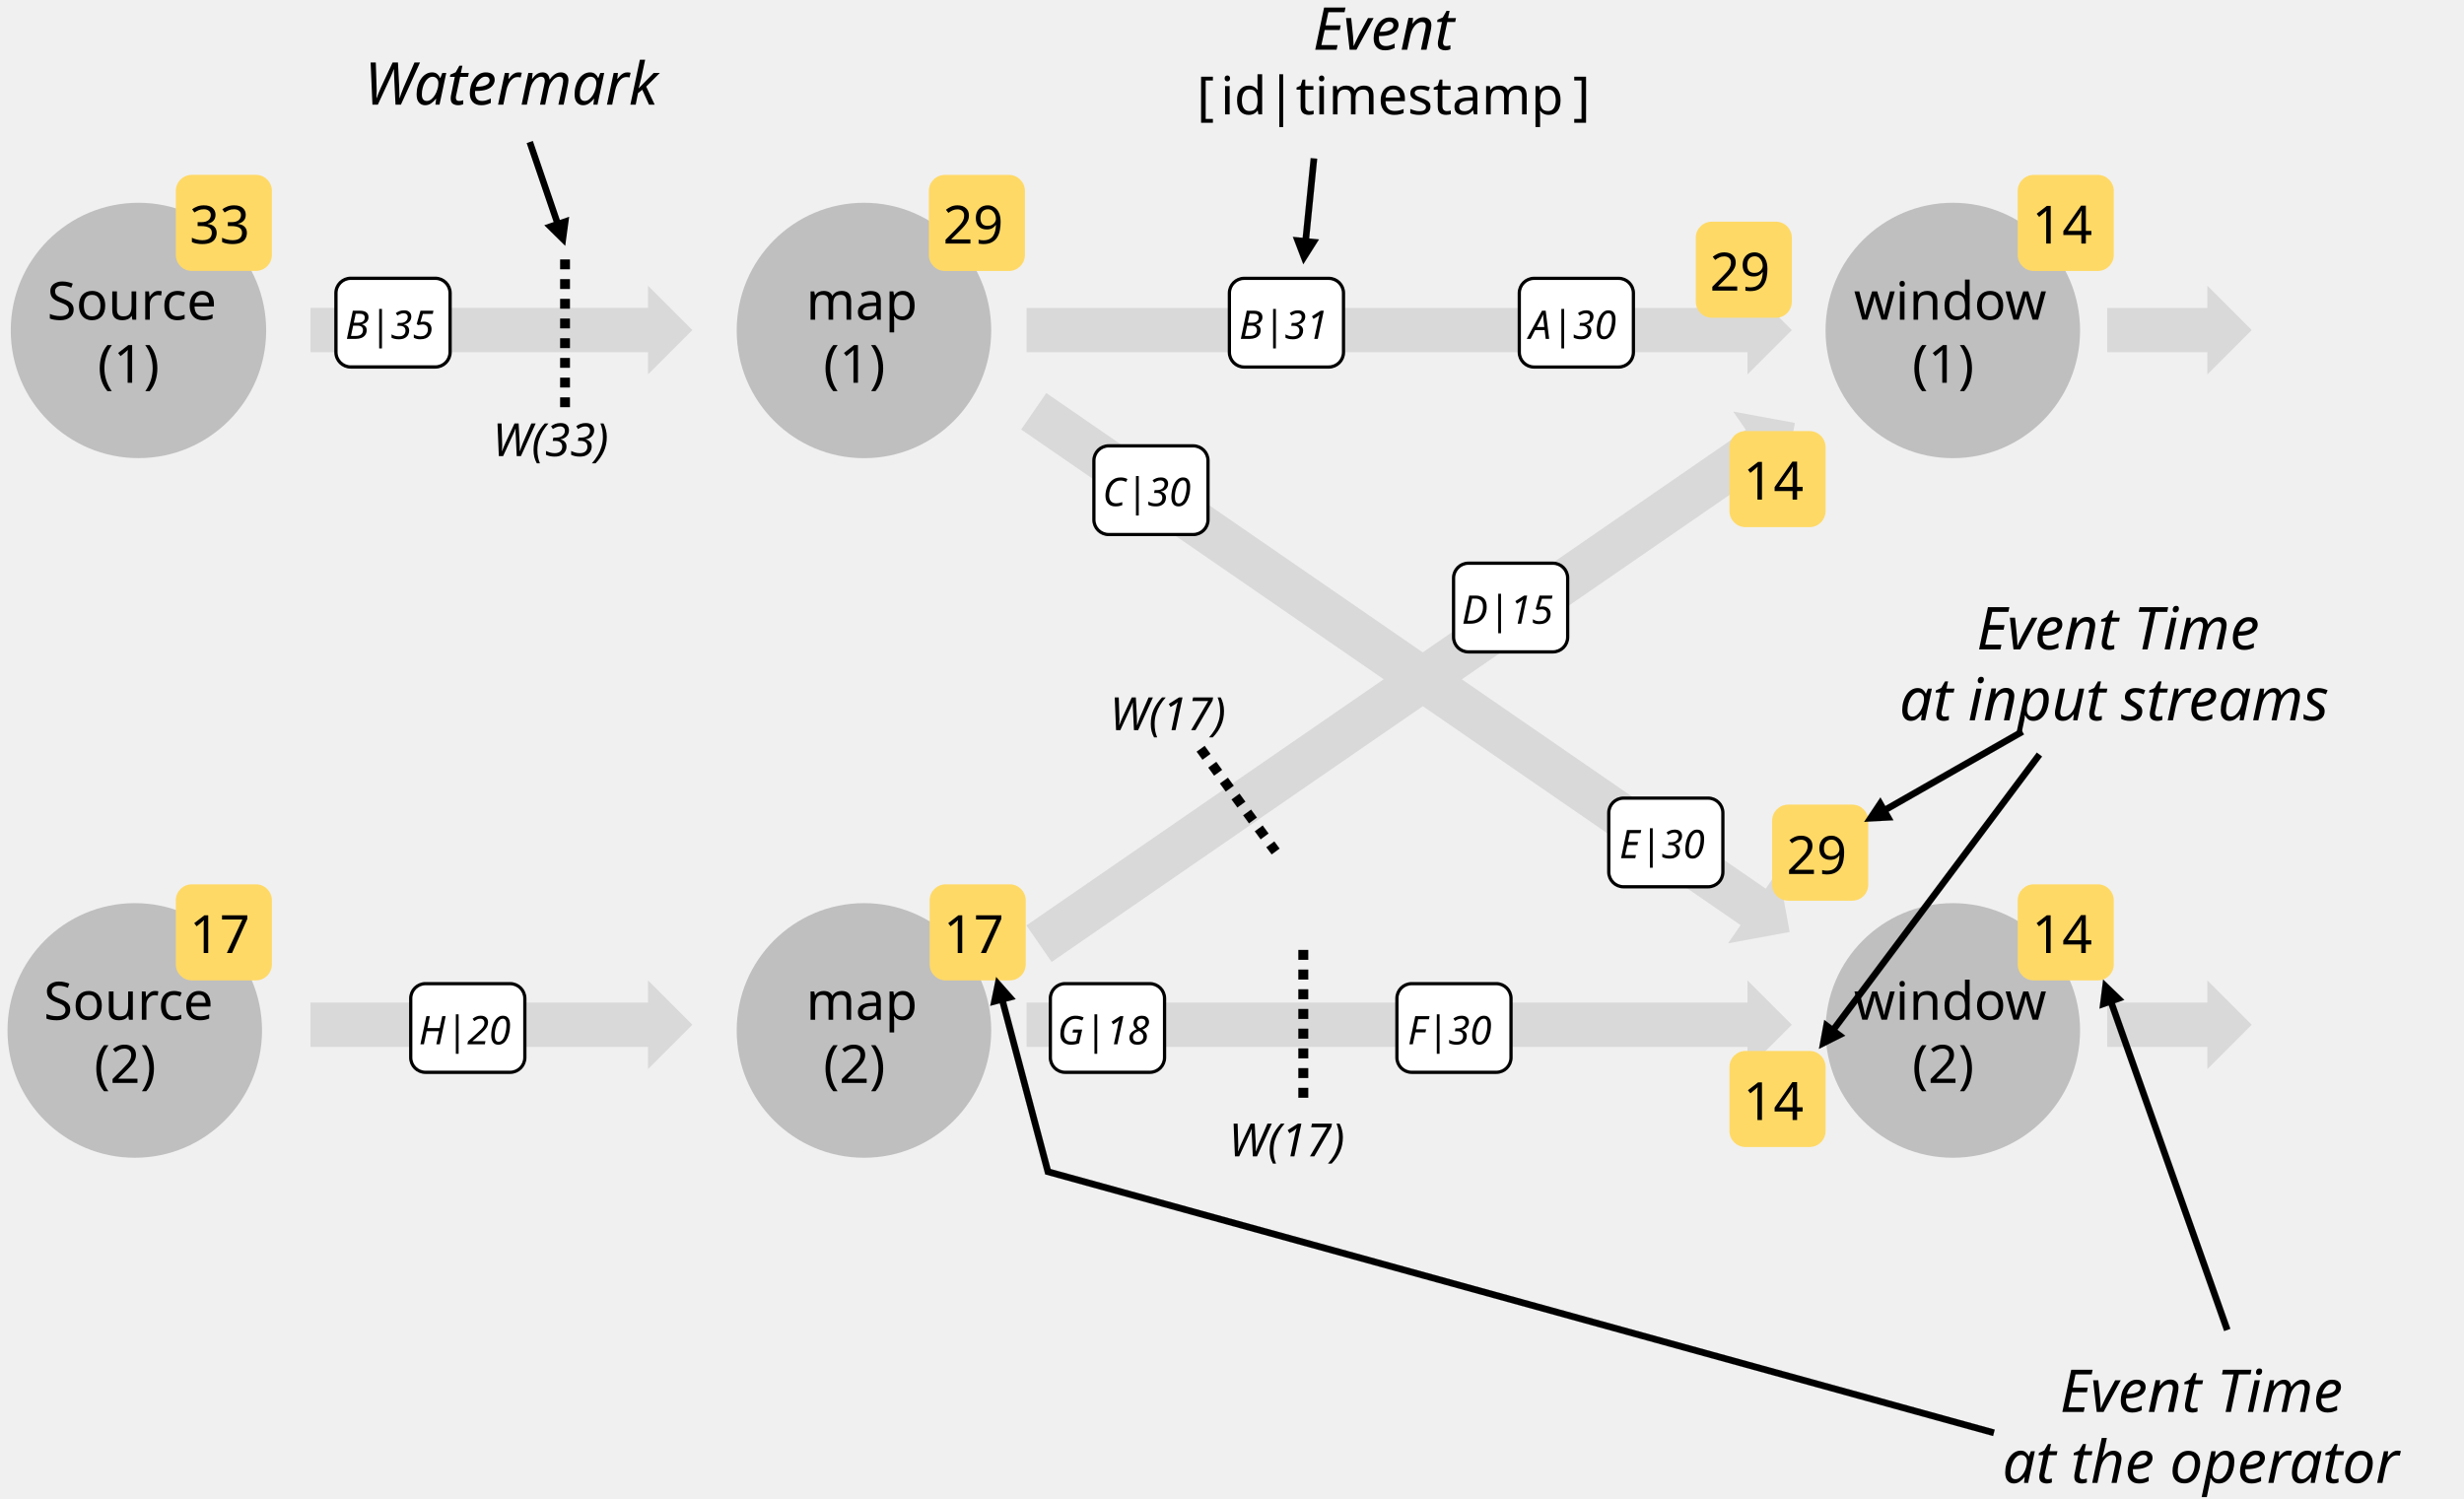
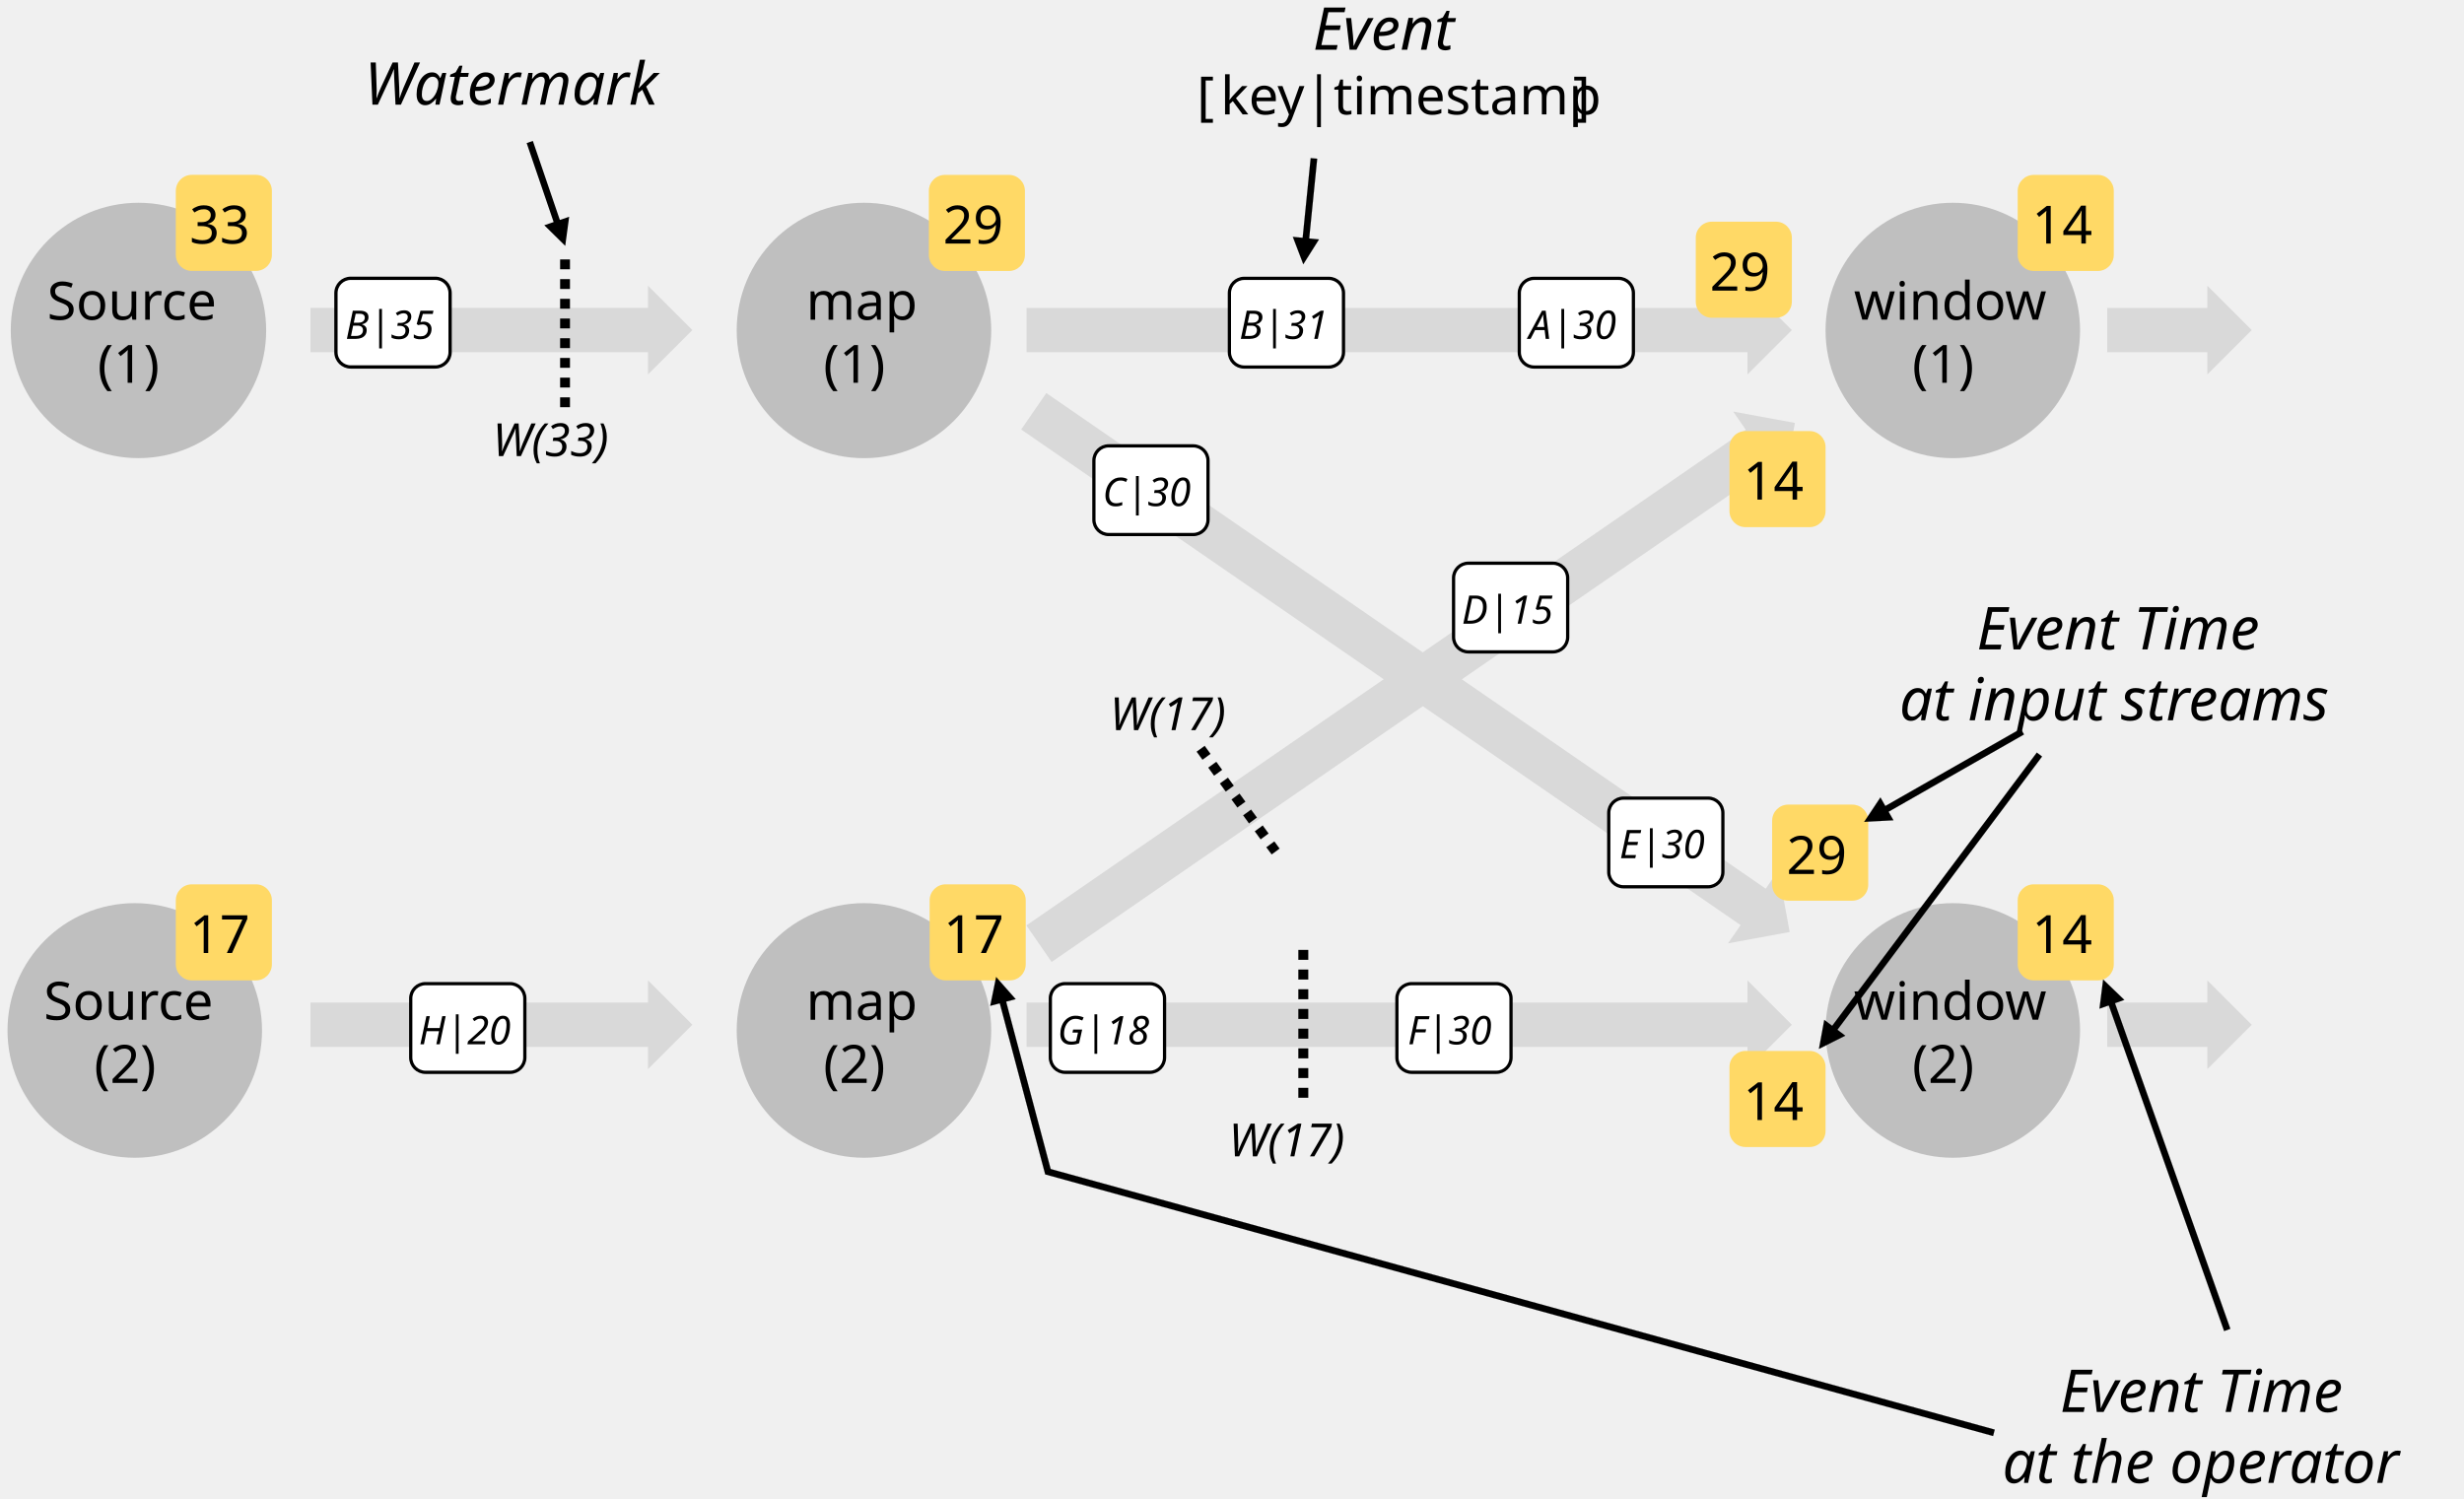
<svg xmlns="http://www.w3.org/2000/svg" version="1.1" width="468.91" height="285.2" id="svg2">
  <defs id="defs4" />
  <g transform="translate(-355.6178,-283.0467)" id="layer1">
    <g transform="translate(229.7552,151.6857)" id="g2989">
      <path d="m 127.91,194.247 c 0,-13.417 10.886,-24.294 24.303,-24.294 13.417,0 24.303,10.876 24.303,24.294 0,13.427 -10.886,24.303 -24.303,24.303 -13.417,0 -24.303,-10.876 -24.303,-24.303" id="path2991" style="fill:#bfbfbf;fill-opacity:1;fill-rule:evenodd;stroke:none" />
      <text x="134.831" y="192.208" id="text2993" xml:space="preserve" style="font-size:10.051px;font-style:normal;font-weight:normal;text-align:start;text-anchor:start;fill:#000000;font-family:Verdana">Source</text>
      <text x="144.432" y="204.21" id="text2995" xml:space="preserve" style="font-size:10.051px;font-style:normal;font-weight:normal;text-align:start;text-anchor:start;fill:#000000;font-family:Verdana">(1)</text>
      <path d="m 127.291,327.473 c 0,-13.37 10.839,-24.228 24.228,-24.228 13.37,0 24.209,10.858 24.209,24.228 0,13.389 -10.839,24.228 -24.209,24.228 -13.389,0 -24.228,-10.839 -24.228,-24.228" id="path2997" style="fill:#bfbfbf;fill-opacity:1;fill-rule:evenodd;stroke:none" />
      <text x="134.183" y="325.449" id="text2999" xml:space="preserve" style="font-size:10.051px;font-style:normal;font-weight:normal;text-align:start;text-anchor:start;fill:#000000;font-family:Verdana">Source</text>
      <text x="143.785" y="337.451" id="text3001" xml:space="preserve" style="font-size:10.051px;font-style:normal;font-weight:normal;text-align:start;text-anchor:start;fill:#000000;font-family:Verdana">(2)</text>
      <path d="m 266.059,194.256 c 0,-13.427 10.839,-24.303 24.228,-24.303 13.37,0 24.209,10.876 24.209,24.303 0,13.427 -10.839,24.303 -24.209,24.303 -13.389,0 -24.228,-10.876 -24.228,-24.303" id="path3003" style="fill:#bfbfbf;fill-opacity:1;fill-rule:evenodd;stroke:none" />
      <text x="279.258" y="192.208" id="text3005" xml:space="preserve" style="font-size:10.051px;font-style:normal;font-weight:normal;text-align:start;text-anchor:start;fill:#000000;font-family:Verdana">map</text>
      <text x="282.559" y="204.21" id="text3007" xml:space="preserve" style="font-size:10.051px;font-style:normal;font-weight:normal;text-align:start;text-anchor:start;fill:#000000;font-family:Verdana">(1)</text>
      <path d="m 266.059,327.473 c 0,-13.37 10.839,-24.228 24.228,-24.228 13.37,0 24.209,10.858 24.209,24.228 0,13.389 -10.839,24.228 -24.209,24.228 -13.389,0 -24.228,-10.839 -24.228,-24.228" id="path3009" style="fill:#bfbfbf;fill-opacity:1;fill-rule:evenodd;stroke:none" />
      <text x="279.258" y="325.449" id="text3011" xml:space="preserve" style="font-size:10.051px;font-style:normal;font-weight:normal;text-align:start;text-anchor:start;fill:#000000;font-family:Verdana">map</text>
      <text x="282.559" y="337.451" id="text3013" xml:space="preserve" style="font-size:10.051px;font-style:normal;font-weight:normal;text-align:start;text-anchor:start;fill:#000000;font-family:Verdana">(2)</text>
      <path d="m 473.273,194.256 c 0,-13.427 10.839,-24.303 24.228,-24.303 13.37,0 24.209,10.876 24.209,24.303 0,13.427 -10.839,24.303 -24.209,24.303 -13.389,0 -24.228,-10.876 -24.228,-24.303" id="path3015" style="fill:#bfbfbf;fill-opacity:1;fill-rule:evenodd;stroke:none" />
      <text x="478.665" y="192.208" id="text3017" xml:space="preserve" style="font-size:10.051px;font-style:normal;font-weight:normal;text-align:start;text-anchor:start;fill:#000000;font-family:Verdana">window</text>
      <text x="489.766" y="204.21" id="text3019" xml:space="preserve" style="font-size:10.051px;font-style:normal;font-weight:normal;text-align:start;text-anchor:start;fill:#000000;font-family:Verdana">(1)</text>
      <path d="m 473.273,327.473 c 0,-13.37 10.839,-24.228 24.228,-24.228 13.37,0 24.209,10.858 24.209,24.228 0,13.389 -10.839,24.228 -24.209,24.228 -13.389,0 -24.228,-10.839 -24.228,-24.228" id="path3021" style="fill:#bfbfbf;fill-opacity:1;fill-rule:evenodd;stroke:none" />
      <text x="478.665" y="325.449" id="text3023" xml:space="preserve" style="font-size:10.051px;font-style:normal;font-weight:normal;text-align:start;text-anchor:start;fill:#000000;font-family:Verdana">window</text>
      <text x="489.766" y="337.451" id="text3025" xml:space="preserve" style="font-size:10.051px;font-style:normal;font-weight:normal;text-align:start;text-anchor:start;fill:#000000;font-family:Verdana">(2)</text>
      <path d="m 159.32,167.684 c 0,-1.678 1.369,-3.047 3.047,-3.047 l 12.189,0 c 1.688,0 3.047,1.369 3.047,3.047 l 0,12.189 c 0,1.688 -1.36,3.047 -3.047,3.047 l -12.189,0 c -1.678,0 -3.047,-1.36 -3.047,-3.047 z" id="path3027" style="fill:#ffd966;fill-opacity:1;fill-rule:evenodd;stroke:none" />
      <text x="161.924" y="177.717" id="text3029" xml:space="preserve" style="font-size:10.051px;font-style:normal;font-weight:normal;text-align:start;text-anchor:start;fill:#000000;font-family:Verdana">33</text>
      <path d="m 159.32,302.701 c 0,-1.669 1.369,-3.038 3.057,-3.038 l 12.189,0 c 1.688,0 3.038,1.369 3.038,3.038 l 0,12.189 c 0,1.688 -1.35,3.057 -3.038,3.057 l -12.189,0 c -1.688,0 -3.057,-1.369 -3.057,-3.057 z" id="path3031" style="fill:#ffd966;fill-opacity:1;fill-rule:evenodd;stroke:none" />
      <text x="161.924" y="312.734" id="text3033" xml:space="preserve" style="font-size:10.051px;font-style:normal;font-weight:normal;text-align:start;text-anchor:start;fill:#000000;font-family:Verdana">17</text>
      <path d="m 184.955,189.952 64.227,0 0,-4.219 8.439,8.439 -8.439,8.439 0,-4.219 -64.227,0 z" id="path3035" style="fill:#d9d9d9;fill-opacity:1;fill-rule:evenodd;stroke:none" />
      <path d="m 321.228,189.962 137.192,0 0,-4.219 8.439,8.439 -8.439,8.439 0,-4.219 -137.192,0 z" id="path3037" style="fill:#d9d9d9;fill-opacity:1;fill-rule:evenodd;stroke:none" />
      <path d="m 184.955,322.166 64.227,0 0,-4.219 8.439,8.439 -8.439,8.439 0,-4.219 -64.227,0 z" id="path3039" style="fill:#d9d9d9;fill-opacity:1;fill-rule:evenodd;stroke:none" />
      <path d="m 321.228,322.166 137.192,0 0,-4.219 8.439,8.439 -8.439,8.439 0,-4.219 -137.192,0 z" id="path3041" style="fill:#d9d9d9;fill-opacity:1;fill-rule:evenodd;stroke:none" />
      <path d="m 324.979,206.164 136.911,94.324 2.4,-3.488 2.157,11.739 -11.739,2.157 2.4,-3.469 -136.911,-94.324 z" id="path3043" style="fill:#d9d9d9;fill-opacity:1;fill-rule:evenodd;stroke:none" />
      <path d="m 325.991,314.44 136.892,-94.324 2.4,3.469 2.157,-11.739 -11.739,-2.157 2.4,3.469 -136.911,94.324 z" id="path3045" style="fill:#d9d9d9;fill-opacity:1;fill-rule:evenodd;stroke:none" />
      <path d="m 302.626,167.684 c 0,-1.669 1.369,-3.038 3.057,-3.038 l 12.189,0 c 1.669,0 3.038,1.369 3.038,3.038 l 0,12.189 c 0,1.688 -1.369,3.057 -3.038,3.057 l -12.189,0 c -1.688,0 -3.057,-1.369 -3.057,-3.057 z" id="path3047" style="fill:#ffd966;fill-opacity:1;fill-rule:evenodd;stroke:none" />
      <text x="305.318" y="177.717" id="text3049" xml:space="preserve" style="font-size:10.051px;font-style:normal;font-weight:normal;text-align:start;text-anchor:start;fill:#000000;font-family:Verdana">29</text>
      <path d="m 448.576,176.591 c 0,-1.669 1.369,-3.038 3.057,-3.038 l 12.189,0 c 1.688,0 3.038,1.369 3.038,3.038 l 0,12.189 c 0,1.688 -1.35,3.057 -3.038,3.057 l -12.189,0 c -1.688,0 -3.057,-1.369 -3.057,-3.057 z" id="path3051" style="fill:#ffd966;fill-opacity:1;fill-rule:evenodd;stroke:none" />
      <text x="451.242" y="186.674" id="text3053" xml:space="preserve" style="font-size:10.051px;font-style:normal;font-weight:normal;text-align:start;text-anchor:start;fill:#000000;font-family:Verdana">29</text>
      <path d="m 302.776,302.701 c 0,-1.669 1.369,-3.038 3.057,-3.038 l 12.189,0 c 1.688,0 3.038,1.369 3.038,3.038 l 0,12.189 c 0,1.688 -1.35,3.057 -3.038,3.057 l -12.189,0 c -1.688,0 -3.057,-1.369 -3.057,-3.057 z" id="path3055" style="fill:#ffd966;fill-opacity:1;fill-rule:evenodd;stroke:none" />
      <text x="305.419" y="312.734" id="text3057" xml:space="preserve" style="font-size:10.051px;font-style:normal;font-weight:normal;text-align:start;text-anchor:start;fill:#000000;font-family:Verdana">17</text>
      <path d="m 454.989,216.44 c 0,-1.669 1.369,-3.038 3.057,-3.038 l 12.189,0 c 1.669,0 3.038,1.369 3.038,3.038 l 0,12.189 c 0,1.688 -1.369,3.057 -3.038,3.057 l -12.189,0 c -1.688,0 -3.057,-1.369 -3.057,-3.057 z" id="path3059" style="fill:#ffd966;fill-opacity:1;fill-rule:evenodd;stroke:none" />
      <text x="457.608" y="226.436" id="text3061" xml:space="preserve" style="font-size:10.051px;font-style:normal;font-weight:normal;text-align:start;text-anchor:start;fill:#000000;font-family:Verdana">14</text>
      <path d="m 454.989,334.43 c 0,-1.688 1.369,-3.057 3.057,-3.057 l 12.189,0 c 1.669,0 3.038,1.369 3.038,3.057 l 0,12.189 c 0,1.688 -1.369,3.038 -3.038,3.038 l -12.189,0 c -1.688,0 -3.057,-1.35 -3.057,-3.038 z" id="path3063" style="fill:#ffd966;fill-opacity:1;fill-rule:evenodd;stroke:none" />
      <text x="457.608" y="344.524" id="text3065" xml:space="preserve" style="font-size:10.051px;font-style:normal;font-weight:normal;text-align:start;text-anchor:start;fill:#000000;font-family:Verdana">14</text>
      <path d="m 463.109,287.549 c 0,-1.688 1.369,-3.057 3.057,-3.057 l 12.189,0 c 1.688,0 3.038,1.369 3.038,3.057 l 0,12.189 c 0,1.688 -1.35,3.038 -3.038,3.038 l -12.189,0 c -1.688,0 -3.057,-1.35 -3.057,-3.038 z" id="path3067" style="fill:#ffd966;fill-opacity:1;fill-rule:evenodd;stroke:none" />
      <text x="465.844" y="297.688" id="text3069" xml:space="preserve" style="font-size:10.051px;font-style:normal;font-weight:normal;text-align:start;text-anchor:start;fill:#000000;font-family:Verdana">29</text>
      <path d="m 509.84,302.701 c 0,-1.669 1.369,-3.038 3.057,-3.038 l 12.189,0 c 1.669,0 3.038,1.369 3.038,3.038 l 0,12.189 c 0,1.688 -1.369,3.057 -3.038,3.057 l -12.189,0 c -1.688,0 -3.057,-1.369 -3.057,-3.057 z" id="path3071" style="fill:#ffd966;fill-opacity:1;fill-rule:evenodd;stroke:none" />
      <text x="512.544" y="312.734" id="text3073" xml:space="preserve" style="font-size:10.051px;font-style:normal;font-weight:normal;text-align:start;text-anchor:start;fill:#000000;font-family:Verdana">14</text>
      <path d="m 509.84,167.684 c 0,-1.669 1.369,-3.038 3.057,-3.038 l 12.189,0 c 1.669,0 3.038,1.369 3.038,3.038 l 0,12.189 c 0,1.688 -1.369,3.057 -3.038,3.057 l -12.189,0 c -1.688,0 -3.057,-1.369 -3.057,-3.057 z" id="path3075" style="fill:#ffd966;fill-opacity:1;fill-rule:evenodd;stroke:none" />
      <text x="512.557" y="177.717" id="text3077" xml:space="preserve" style="font-size:10.051px;font-style:normal;font-weight:normal;text-align:start;text-anchor:start;fill:#000000;font-family:Verdana">14</text>
      <path d="m 234.33,180.735 0,1.875 -1.875,0 0,-1.875 1.875,0 z m 0,3.75 0,1.875 -1.875,0 0,-1.875 1.875,0 z m 0,3.75 0,1.875 -1.875,0 0,-1.875 1.875,0 z m 0,3.75 0,1.875 -1.875,0 0,-1.875 1.875,0 z m 0,3.75 0,1.875 -1.875,0 0,-1.875 1.875,0 z m 0,3.75 0,1.875 -1.875,0 0,-1.875 1.875,0 z m 0,3.75 0,1.875 -1.875,0 0,-1.875 1.875,0 z m 0,3.75 0,1.875 -1.875,0 0,-1.875 1.875,0 z" id="path3079" style="fill:#000000;fill-opacity:1;fill-rule:nonzero;stroke:#000000;stroke-width:0.009px;stroke-linecap:butt;stroke-linejoin:round;stroke-opacity:1;stroke-dasharray:none" />
      <text x="219.604" y="218.167" id="text3081" xml:space="preserve" style="font-size:8.701px;font-style:italic;font-weight:normal;text-align:start;text-anchor:start;fill:#000000;font-family:Verdana">W(33)</text>
      <path d="m 355.114,273.316 1.106,1.519 -1.519,1.106 -1.106,-1.519 1.519,-1.106 z m 2.213,3.038 1.106,1.519 -1.519,1.106 -1.106,-1.519 1.519,-1.106 z m 2.213,3.019 1.106,1.519 -1.519,1.106 -1.106,-1.519 1.519,-1.106 z m 2.213,3.038 1.106,1.519 -1.519,1.106 -1.106,-1.519 1.519,-1.106 z m 2.194,3.038 1.106,1.5 -1.5,1.106 -1.106,-1.519 1.5,-1.088 z m 2.213,3.019 1.106,1.519 -1.5,1.106 -1.106,-1.519 1.5,-1.106 z m 2.213,3.038 0.994,1.35 -1.5,1.106 -1.013,-1.35 1.519,-1.106 z" id="path3083" style="fill:#000000;fill-opacity:1;fill-rule:nonzero;stroke:#000000;stroke-width:0.019px;stroke-linecap:butt;stroke-linejoin:round;stroke-opacity:1;stroke-dasharray:none" />
      <path d="m 374.823,312.152 0,1.875 -1.875,0 0,-1.875 1.875,0 z m 0,3.75 0,1.875 -1.875,0 0,-1.875 1.875,0 z m 0,3.75 0,1.875 -1.875,0 0,-1.875 1.875,0 z m 0,3.75 0,1.875 -1.875,0 0,-1.875 1.875,0 z m 0,3.75 0,1.875 -1.875,0 0,-1.875 1.875,0 z m 0,3.75 0,1.875 -1.875,0 0,-1.875 1.875,0 z m 0,3.75 0,1.875 -1.875,0 0,-1.875 1.875,0 z m 0,3.75 0,1.875 -1.875,0 0,-1.875 1.875,0 z" id="path3085" style="fill:#000000;fill-opacity:1;fill-rule:nonzero;stroke:#000000;stroke-width:0.019px;stroke-linecap:butt;stroke-linejoin:round;stroke-opacity:1;stroke-dasharray:none" />
      <text x="337.068" y="270.316" id="text3087" xml:space="preserve" style="font-size:8.701px;font-style:italic;font-weight:normal;text-align:start;text-anchor:start;fill:#000000;font-family:Verdana">W(17)</text>
      <text x="359.688" y="351.434" id="text3089" xml:space="preserve" style="font-size:8.701px;font-style:italic;font-weight:normal;text-align:start;text-anchor:start;fill:#000000;font-family:Verdana">W(17)</text>
      <path d="m 414.99,187.149 c 0,-1.556 1.256,-2.813 2.813,-2.813 l 16.09,0 c 1.556,0 2.813,1.256 2.813,2.813 l 0,11.251 c 0,1.556 -1.256,2.813 -2.813,2.813 l -16.09,0 c -1.556,0 -2.813,-1.256 -2.813,-2.813 z" id="path3091" style="fill:#ffffff;fill-opacity:1;fill-rule:evenodd;stroke:none" />
      <path d="m 414.99,187.149 c 0,-1.556 1.256,-2.813 2.813,-2.813 l 16.09,0 c 1.556,0 2.813,1.256 2.813,2.813 l 0,11.251 c 0,1.556 -1.256,2.813 -2.813,2.813 l -16.09,0 c -1.556,0 -2.813,-1.256 -2.813,-2.813 z" id="path3093" style="fill:none;stroke:#000000;stroke-width:0.619px;stroke-linecap:butt;stroke-linejoin:miter;stroke-miterlimit:4;stroke-opacity:1;stroke-dasharray:none" />
      <text x="416.827" y="195.853" id="text3095" xml:space="preserve" style="font-size:7.501px;font-style:italic;font-weight:normal;text-align:start;text-anchor:start;fill:#000000;font-family:Verdana">A|30</text>
      <path d="m 526.867,189.962 19.071,0 0,-4.219 8.439,8.439 -8.439,8.439 0,-4.219 -19.071,0 z" id="path3097" style="fill:#d9d9d9;fill-opacity:1;fill-rule:evenodd;stroke:none" />
      <path d="m 526.867,322.166 19.071,0 0,-4.219 8.439,8.439 -8.439,8.439 0,-4.219 -19.071,0 z" id="path3099" style="fill:#d9d9d9;fill-opacity:1;fill-rule:evenodd;stroke:none" />
      <path d="m 359.821,187.149 c 0,-1.556 1.256,-2.813 2.813,-2.813 l 16.09,0 c 1.556,0 2.813,1.256 2.813,2.813 l 0,11.251 c 0,1.556 -1.256,2.813 -2.813,2.813 l -16.09,0 c -1.556,0 -2.813,-1.256 -2.813,-2.813 z" id="path3101" style="fill:#ffffff;fill-opacity:1;fill-rule:evenodd;stroke:none" />
      <path d="m 359.821,187.149 c 0,-1.556 1.256,-2.813 2.813,-2.813 l 16.09,0 c 1.556,0 2.813,1.256 2.813,2.813 l 0,11.251 c 0,1.556 -1.256,2.813 -2.813,2.813 l -16.09,0 c -1.556,0 -2.813,-1.256 -2.813,-2.813 z" id="path3103" style="fill:none;stroke:#000000;stroke-width:0.619px;stroke-linecap:butt;stroke-linejoin:miter;stroke-miterlimit:4;stroke-opacity:1;stroke-dasharray:none" />
      <text x="361.688" y="195.853" id="text3105" xml:space="preserve" style="font-size:7.501px;font-style:italic;font-weight:normal;text-align:start;text-anchor:start;fill:#000000;font-family:Verdana">B|31</text>
      <path d="m 334.036,219.028 c 0,-1.556 1.256,-2.813 2.813,-2.813 l 16.09,0 c 1.556,0 2.813,1.256 2.813,2.813 l 0,11.251 c 0,1.556 -1.256,2.813 -2.813,2.813 l -16.09,0 c -1.556,0 -2.813,-1.256 -2.813,-2.813 z" id="path3107" style="fill:#ffffff;fill-opacity:1;fill-rule:evenodd;stroke:none" />
      <path d="m 334.036,219.028 c 0,-1.556 1.256,-2.813 2.813,-2.813 l 16.09,0 c 1.556,0 2.813,1.256 2.813,2.813 l 0,11.251 c 0,1.556 -1.256,2.813 -2.813,2.813 l -16.09,0 c -1.556,0 -2.813,-1.256 -2.813,-2.813 z" id="path3109" style="fill:none;stroke:#000000;stroke-width:0.619px;stroke-linecap:butt;stroke-linejoin:miter;stroke-miterlimit:4;stroke-opacity:1;stroke-dasharray:none" />
      <text x="335.687" y="227.659" id="text3111" xml:space="preserve" style="font-size:7.501px;font-style:italic;font-weight:normal;text-align:start;text-anchor:start;fill:#000000;font-family:Verdana">C|30</text>
      <path d="m 402.482,241.362 c 0,-1.538 1.256,-2.813 2.813,-2.813 l 16.09,0 c 1.556,0 2.813,1.275 2.813,2.813 l 0,11.251 c 0,1.556 -1.256,2.813 -2.813,2.813 l -16.09,0 c -1.556,0 -2.813,-1.256 -2.813,-2.813 z" id="path3113" style="fill:#ffffff;fill-opacity:1;fill-rule:evenodd;stroke:none" />
      <path d="m 402.482,241.362 c 0,-1.538 1.256,-2.813 2.813,-2.813 l 16.09,0 c 1.556,0 2.813,1.275 2.813,2.813 l 0,11.251 c 0,1.556 -1.256,2.813 -2.813,2.813 l -16.09,0 c -1.556,0 -2.813,-1.256 -2.813,-2.813 z" id="path3115" style="fill:none;stroke:#000000;stroke-width:0.619px;stroke-linecap:butt;stroke-linejoin:miter;stroke-miterlimit:4;stroke-opacity:1;stroke-dasharray:none" />
      <text x="404.023" y="250.067" id="text3117" xml:space="preserve" style="font-size:7.501px;font-style:italic;font-weight:normal;text-align:start;text-anchor:start;fill:#000000;font-family:Verdana">D|15</text>
      <path d="m 432.017,286.068 c 0,-1.556 1.256,-2.813 2.813,-2.813 l 16.09,0 c 1.556,0 2.813,1.256 2.813,2.813 l 0,11.251 c 0,1.556 -1.256,2.813 -2.813,2.813 l -16.09,0 c -1.556,0 -2.813,-1.256 -2.813,-2.813 z" id="path3119" style="fill:#ffffff;fill-opacity:1;fill-rule:evenodd;stroke:none" />
      <path d="m 432.017,286.068 c 0,-1.556 1.256,-2.813 2.813,-2.813 l 16.09,0 c 1.556,0 2.813,1.256 2.813,2.813 l 0,11.251 c 0,1.556 -1.256,2.813 -2.813,2.813 l -16.09,0 c -1.556,0 -2.813,-1.256 -2.813,-2.813 z" id="path3121" style="fill:none;stroke:#000000;stroke-width:0.619px;stroke-linecap:butt;stroke-linejoin:miter;stroke-miterlimit:4;stroke-opacity:1;stroke-dasharray:none" />
      <text x="434.042" y="294.686" id="text3123" xml:space="preserve" style="font-size:7.501px;font-style:italic;font-weight:normal;text-align:start;text-anchor:start;fill:#000000;font-family:Verdana">E|30</text>
      <path d="m 391.7,321.378 c 0,-1.556 1.256,-2.813 2.813,-2.813 l 16.09,0 c 1.556,0 2.813,1.256 2.813,2.813 l 0,11.251 c 0,1.556 -1.256,2.813 -2.813,2.813 l -16.09,0 c -1.556,0 -2.813,-1.256 -2.813,-2.813 z" id="path3125" style="fill:#ffffff;fill-opacity:1;fill-rule:evenodd;stroke:none" />
      <path d="m 391.7,321.378 c 0,-1.556 1.256,-2.813 2.813,-2.813 l 16.09,0 c 1.556,0 2.813,1.256 2.813,2.813 l 0,11.251 c 0,1.556 -1.256,2.813 -2.813,2.813 l -16.09,0 c -1.556,0 -2.813,-1.256 -2.813,-2.813 z" id="path3127" style="fill:none;stroke:#000000;stroke-width:0.619px;stroke-linecap:butt;stroke-linejoin:miter;stroke-miterlimit:4;stroke-opacity:1;stroke-dasharray:none" />
      <text x="393.758" y="330.108" id="text3129" xml:space="preserve" style="font-size:7.501px;font-style:italic;font-weight:normal;text-align:start;text-anchor:start;fill:#000000;font-family:Verdana">F|30</text>
      <path d="m 325.748,321.378 c 0,-1.556 1.275,-2.813 2.813,-2.813 l 16.108,0 c 1.556,0 2.813,1.256 2.813,2.813 l 0,11.251 c 0,1.556 -1.256,2.813 -2.813,2.813 l -16.108,0 c -1.538,0 -2.813,-1.256 -2.813,-2.813 z" id="path3131" style="fill:#ffffff;fill-opacity:1;fill-rule:evenodd;stroke:none" />
      <path d="m 325.748,321.378 c 0,-1.556 1.275,-2.813 2.813,-2.813 l 16.108,0 c 1.556,0 2.813,1.256 2.813,2.813 l 0,11.251 c 0,1.556 -1.256,2.813 -2.813,2.813 l -16.108,0 c -1.538,0 -2.813,-1.256 -2.813,-2.813 z" id="path3133" style="fill:none;stroke:#000000;stroke-width:0.619px;stroke-linecap:butt;stroke-linejoin:miter;stroke-miterlimit:4;stroke-opacity:1;stroke-dasharray:none" />
      <text x="327.102" y="330.108" id="text3135" xml:space="preserve" style="font-size:7.501px;font-style:italic;font-weight:normal;text-align:start;text-anchor:start;fill:#000000;font-family:Verdana">G|18</text>
      <path d="m 204.026,321.378 c 0,-1.556 1.256,-2.813 2.813,-2.813 l 16.09,0 c 1.556,0 2.813,1.256 2.813,2.813 l 0,11.251 c 0,1.556 -1.256,2.813 -2.813,2.813 l -16.09,0 c -1.556,0 -2.813,-1.256 -2.813,-2.813 z" id="path3137" style="fill:#ffffff;fill-opacity:1;fill-rule:evenodd;stroke:none" />
      <path d="m 204.026,321.378 c 0,-1.556 1.256,-2.813 2.813,-2.813 l 16.09,0 c 1.556,0 2.813,1.256 2.813,2.813 l 0,11.251 c 0,1.556 -1.256,2.813 -2.813,2.813 l -16.09,0 c -1.556,0 -2.813,-1.256 -2.813,-2.813 z" id="path3139" style="fill:none;stroke:#000000;stroke-width:0.619px;stroke-linecap:butt;stroke-linejoin:miter;stroke-miterlimit:4;stroke-opacity:1;stroke-dasharray:none" />
      <text x="205.556" y="330.108" id="text3141" xml:space="preserve" style="font-size:7.501px;font-style:italic;font-weight:normal;text-align:start;text-anchor:start;fill:#000000;font-family:Verdana">H|20</text>
      <path d="m 189.793,187.139 c 0,-1.556 1.266,-2.813 2.813,-2.813 l 16.099,0 c 1.556,0 2.813,1.256 2.813,2.813 l 0,11.251 c 0,1.556 -1.256,2.813 -2.813,2.813 l -16.099,0 c -1.547,0 -2.813,-1.256 -2.813,-2.813 z" id="path3143" style="fill:#ffffff;fill-opacity:1;fill-rule:evenodd;stroke:none" />
      <path d="m 189.793,187.139 c 0,-1.556 1.266,-2.813 2.813,-2.813 l 16.099,0 c 1.556,0 2.813,1.256 2.813,2.813 l 0,11.251 c 0,1.556 -1.256,2.813 -2.813,2.813 l -16.099,0 c -1.547,0 -2.813,-1.256 -2.813,-2.813 z" id="path3145" style="fill:none;stroke:#000000;stroke-width:0.628px;stroke-linecap:butt;stroke-linejoin:miter;stroke-miterlimit:4;stroke-opacity:1;stroke-dasharray:none" />
      <text x="191.566" y="195.853" id="text3147" xml:space="preserve" style="font-size:7.501px;font-style:italic;font-weight:normal;text-align:start;text-anchor:start;fill:#000000;font-family:Verdana">B|35</text>
      <text x="195.191" y="151.277" id="text3149" xml:space="preserve" style="font-size:11.251px;font-style:italic;font-weight:normal;text-align:start;text-anchor:start;fill:#000000;font-family:Verdana">Watermark</text>
      <path d="m 227.269,158.186 5.541,16.221 -1.181,0.403 -5.541,-16.221 1.181,-0.403 z m 6.91,14.43 -0.75,5.541 -3.985,-3.929 4.735,-1.613 z" id="path3151" style="fill:#000000;fill-opacity:1;fill-rule:nonzero;stroke:#000000;stroke-width:0.009px;stroke-linecap:butt;stroke-linejoin:round;stroke-opacity:1;stroke-dasharray:none" />
      <text x="517.869" y="400.082" id="text3153" xml:space="preserve" style="font-size:11.251px;font-style:italic;font-weight:normal;text-align:start;text-anchor:start;fill:#000000;font-family:Verdana">Event Time</text>
      <text x="506.917" y="413.583" id="text3155" xml:space="preserve" style="font-size:11.251px;font-style:italic;font-weight:normal;text-align:start;text-anchor:start;fill:#000000;font-family:Verdana">at the operator</text>
      <text x="375.689" y="140.829" id="text3157" xml:space="preserve" style="font-size:11.251px;font-style:italic;font-weight:normal;text-align:start;text-anchor:start;fill:#000000;font-family:Verdana">Event</text>
      <text x="353.636" y="153.131" id="text3159" xml:space="preserve" style="font-size:10.051px;font-style:normal;font-weight:normal;text-align:start;text-anchor:start;fill:#000000;font-family:Verdana">[</text>
-       <text x="358.137" y="153.131" id="text3161" xml:space="preserve" style="font-size:10.051px;font-style:normal;font-weight:normal;text-align:start;text-anchor:start;fill:#000000;font-family:Verdana">id|timestamp</text>
+       <text x="358.137" y="153.131" id="text3161" xml:space="preserve" style="font-size:10.051px;font-style:normal;font-weight:normal;text-align:start;text-anchor:start;fill:#000000;font-family:Verdana">key|timestamp</text>
      <text x="425.195" y="153.131" id="text3163" xml:space="preserve" style="font-size:10.051px;font-style:normal;font-weight:normal;text-align:start;text-anchor:start;fill:#000000;font-family:Verdana">]</text>
      <path d="m 375.291,161.458 -1.65,16.408 1.238,0.131 1.65,-16.427 -1.238,-0.113 z m -3.394,14.983 1.988,5.213 2.982,-4.726 -4.969,-0.488 z" id="path3165" style="fill:#000000;fill-opacity:1;fill-rule:nonzero;stroke:#000000;stroke-width:0.019px;stroke-linecap:butt;stroke-linejoin:round;stroke-opacity:1;stroke-dasharray:none" />
      <path d="m 549.126,384.686 -22.372,-63.158 1.181,-0.413 22.372,63.139 -1.181,0.431 z m -23.722,-61.358 0.694,-5.551 4.032,3.882 -4.726,1.669 z" id="path3167" style="fill:#000000;fill-opacity:1;fill-rule:nonzero;stroke:#000000;stroke-width:0.019px;stroke-linecap:butt;stroke-linejoin:round;stroke-opacity:1;stroke-dasharray:none" />
      <path d="m 505.152,404.658 -180.379,-49.788 -8.964,-33.773 1.2,-0.319 8.889,33.417 -0.45,-0.45 180.023,49.694 -0.319,1.219 z m -190.843,-81.873 1.125,-5.476 3.713,4.201 -4.838,1.275 z" id="path3169" style="fill:#000000;fill-opacity:1;fill-rule:nonzero;stroke:#000000;stroke-width:0.019px;stroke-linecap:butt;stroke-linejoin:round;stroke-opacity:1;stroke-dasharray:none" />
      <text x="502.021" y="254.948" id="text3171" xml:space="preserve" style="font-size:11.251px;font-style:italic;font-weight:normal;text-align:start;text-anchor:start;fill:#000000;font-family:Verdana">Event Time</text>
      <text x="487.319" y="268.45" id="text3173" xml:space="preserve" style="font-size:11.251px;font-style:italic;font-weight:normal;text-align:start;text-anchor:start;fill:#000000;font-family:Verdana">at input streams</text>
      <path d="m 513.478,274.591 -39.699,53.013 0.994,0.75 39.699,-53.013 -0.994,-0.75 z m -40.449,50.875 -1.013,5.513 5.007,-2.513 -3.994,-3 z" id="path3175" style="fill:#000000;fill-opacity:1;fill-rule:nonzero;stroke:#000000;stroke-width:0.019px;stroke-linecap:butt;stroke-linejoin:round;stroke-opacity:1;stroke-dasharray:none" />
      <path d="m 510.421,270.053 -26.853,15.321 0.619,1.088 26.853,-15.321 -0.619,-1.088 z m -26.703,13.07 -3.094,4.651 5.569,-0.3 -2.475,-4.351 z" id="path3177" style="fill:#000000;fill-opacity:1;fill-rule:nonzero;stroke:#000000;stroke-width:0.019px;stroke-linecap:butt;stroke-linejoin:round;stroke-opacity:1;stroke-dasharray:none" />
    </g>
  </g>
</svg>
